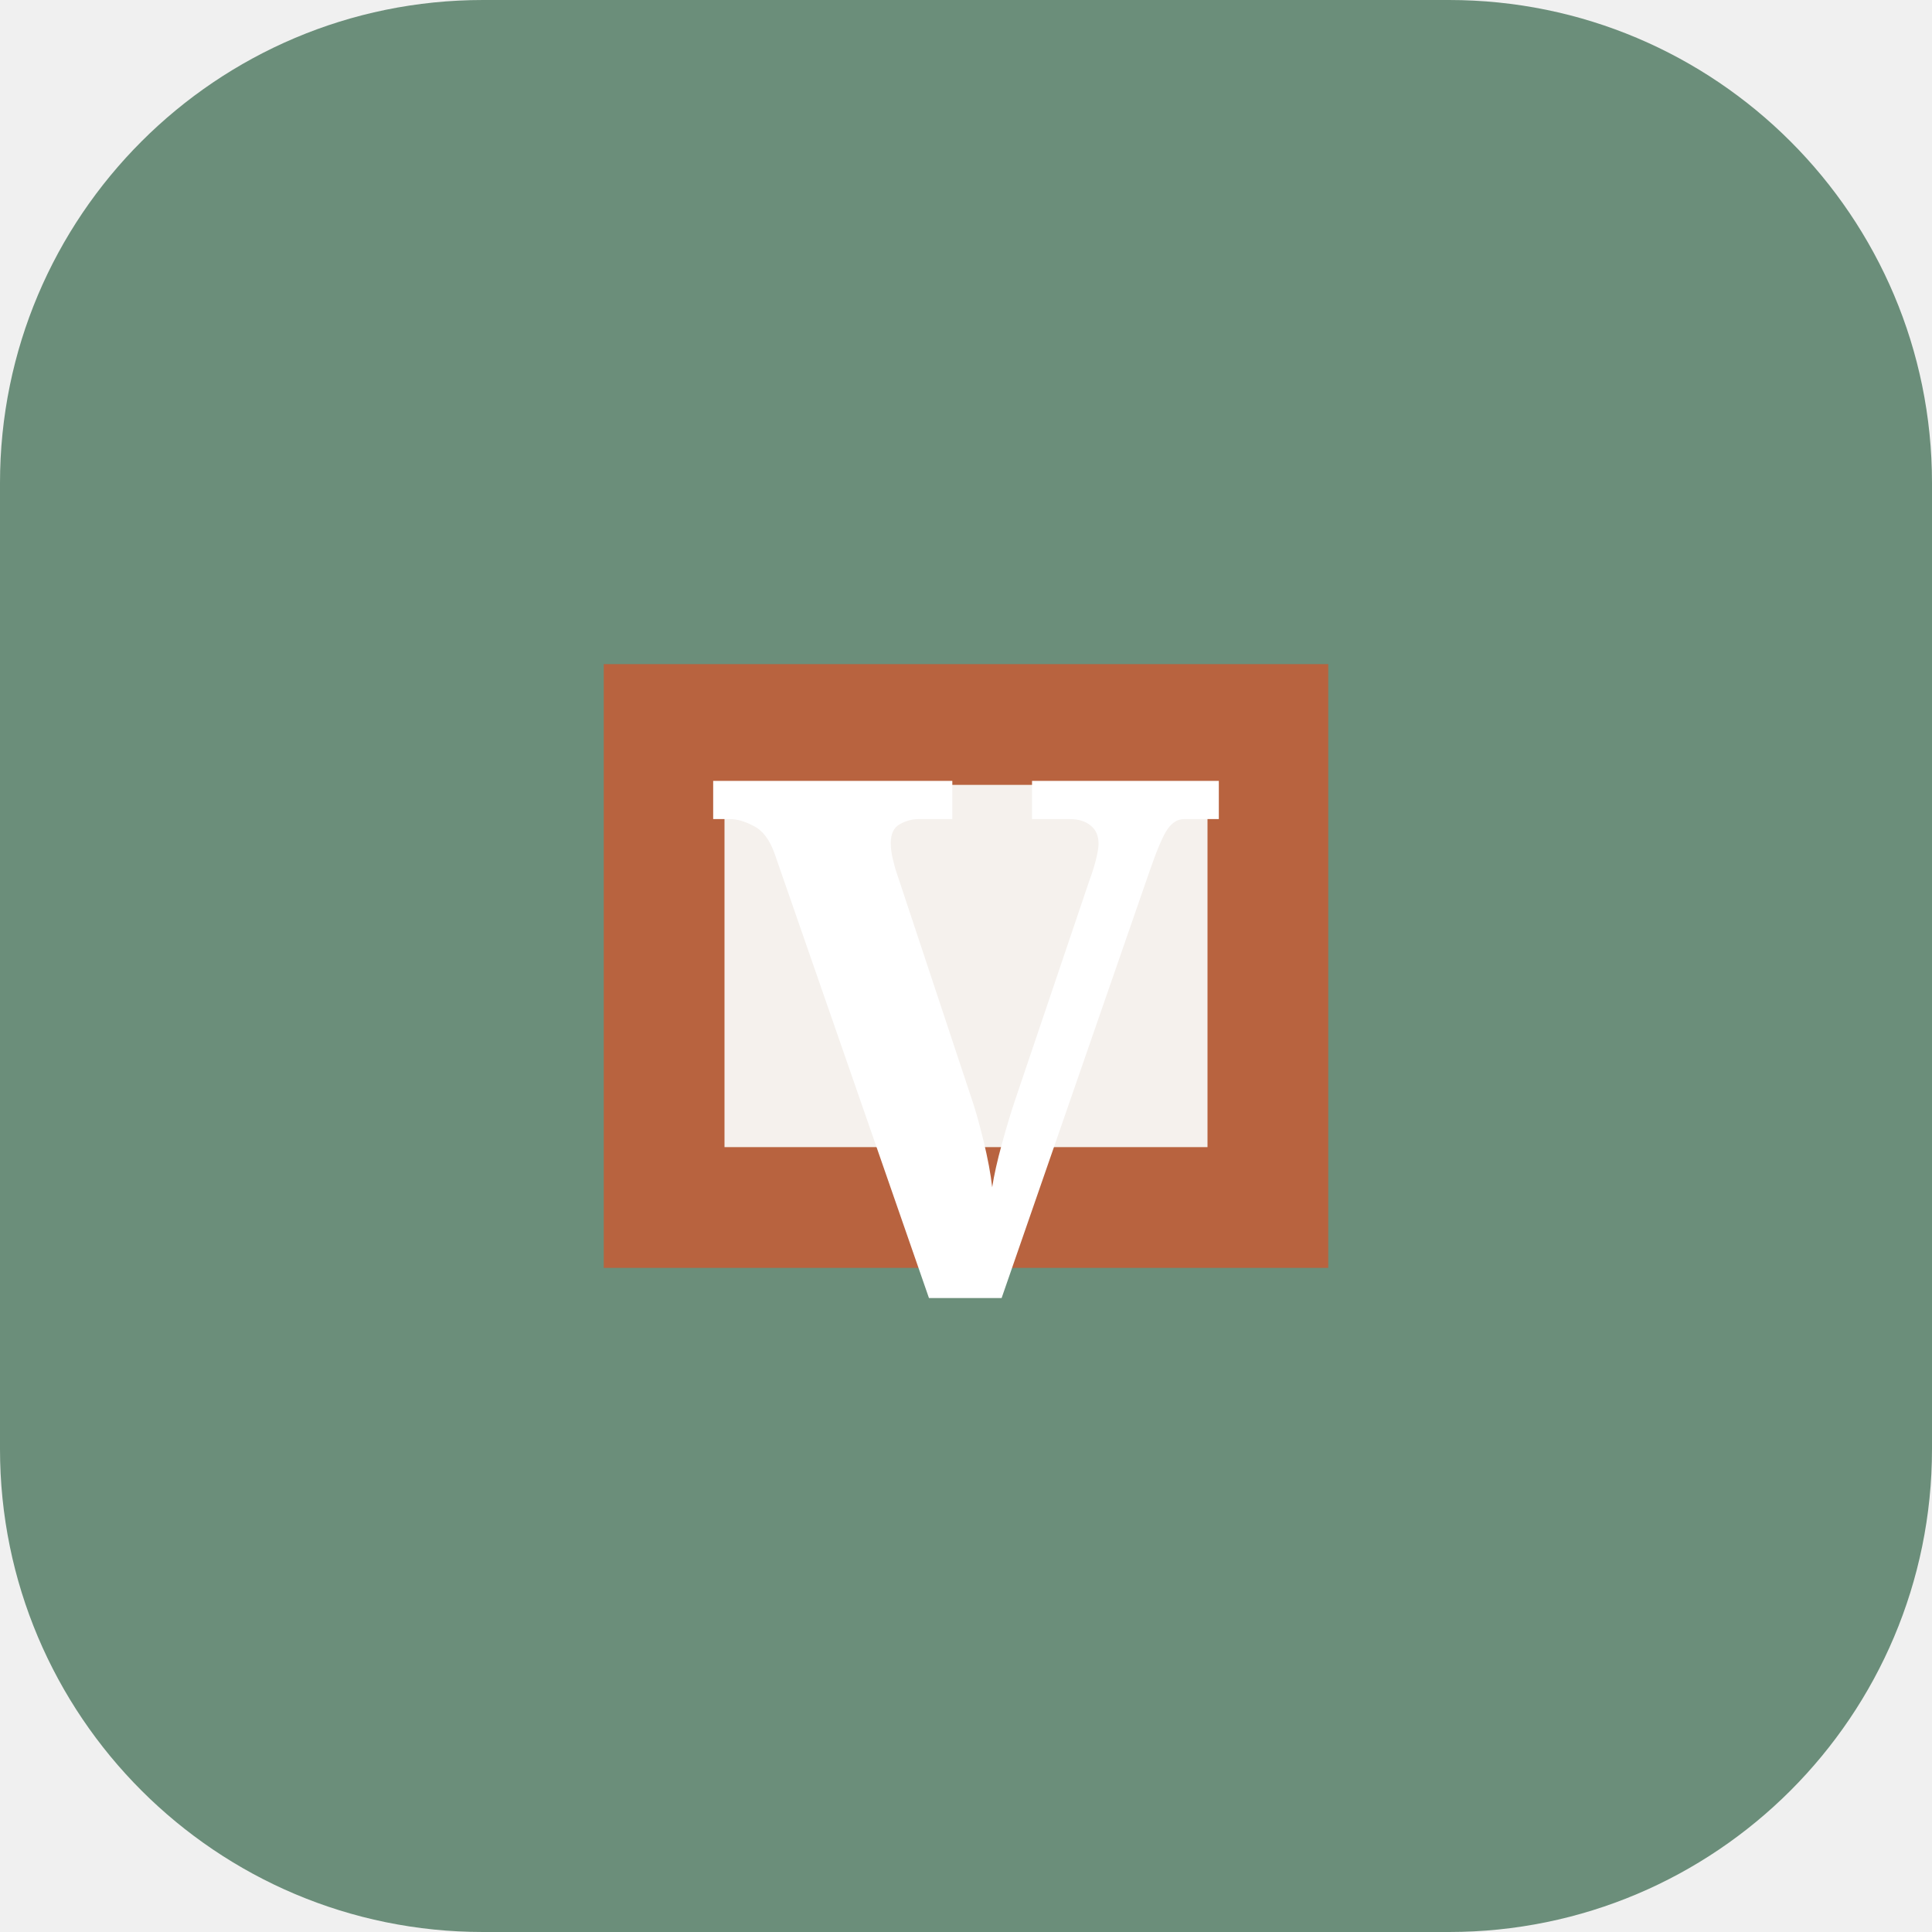
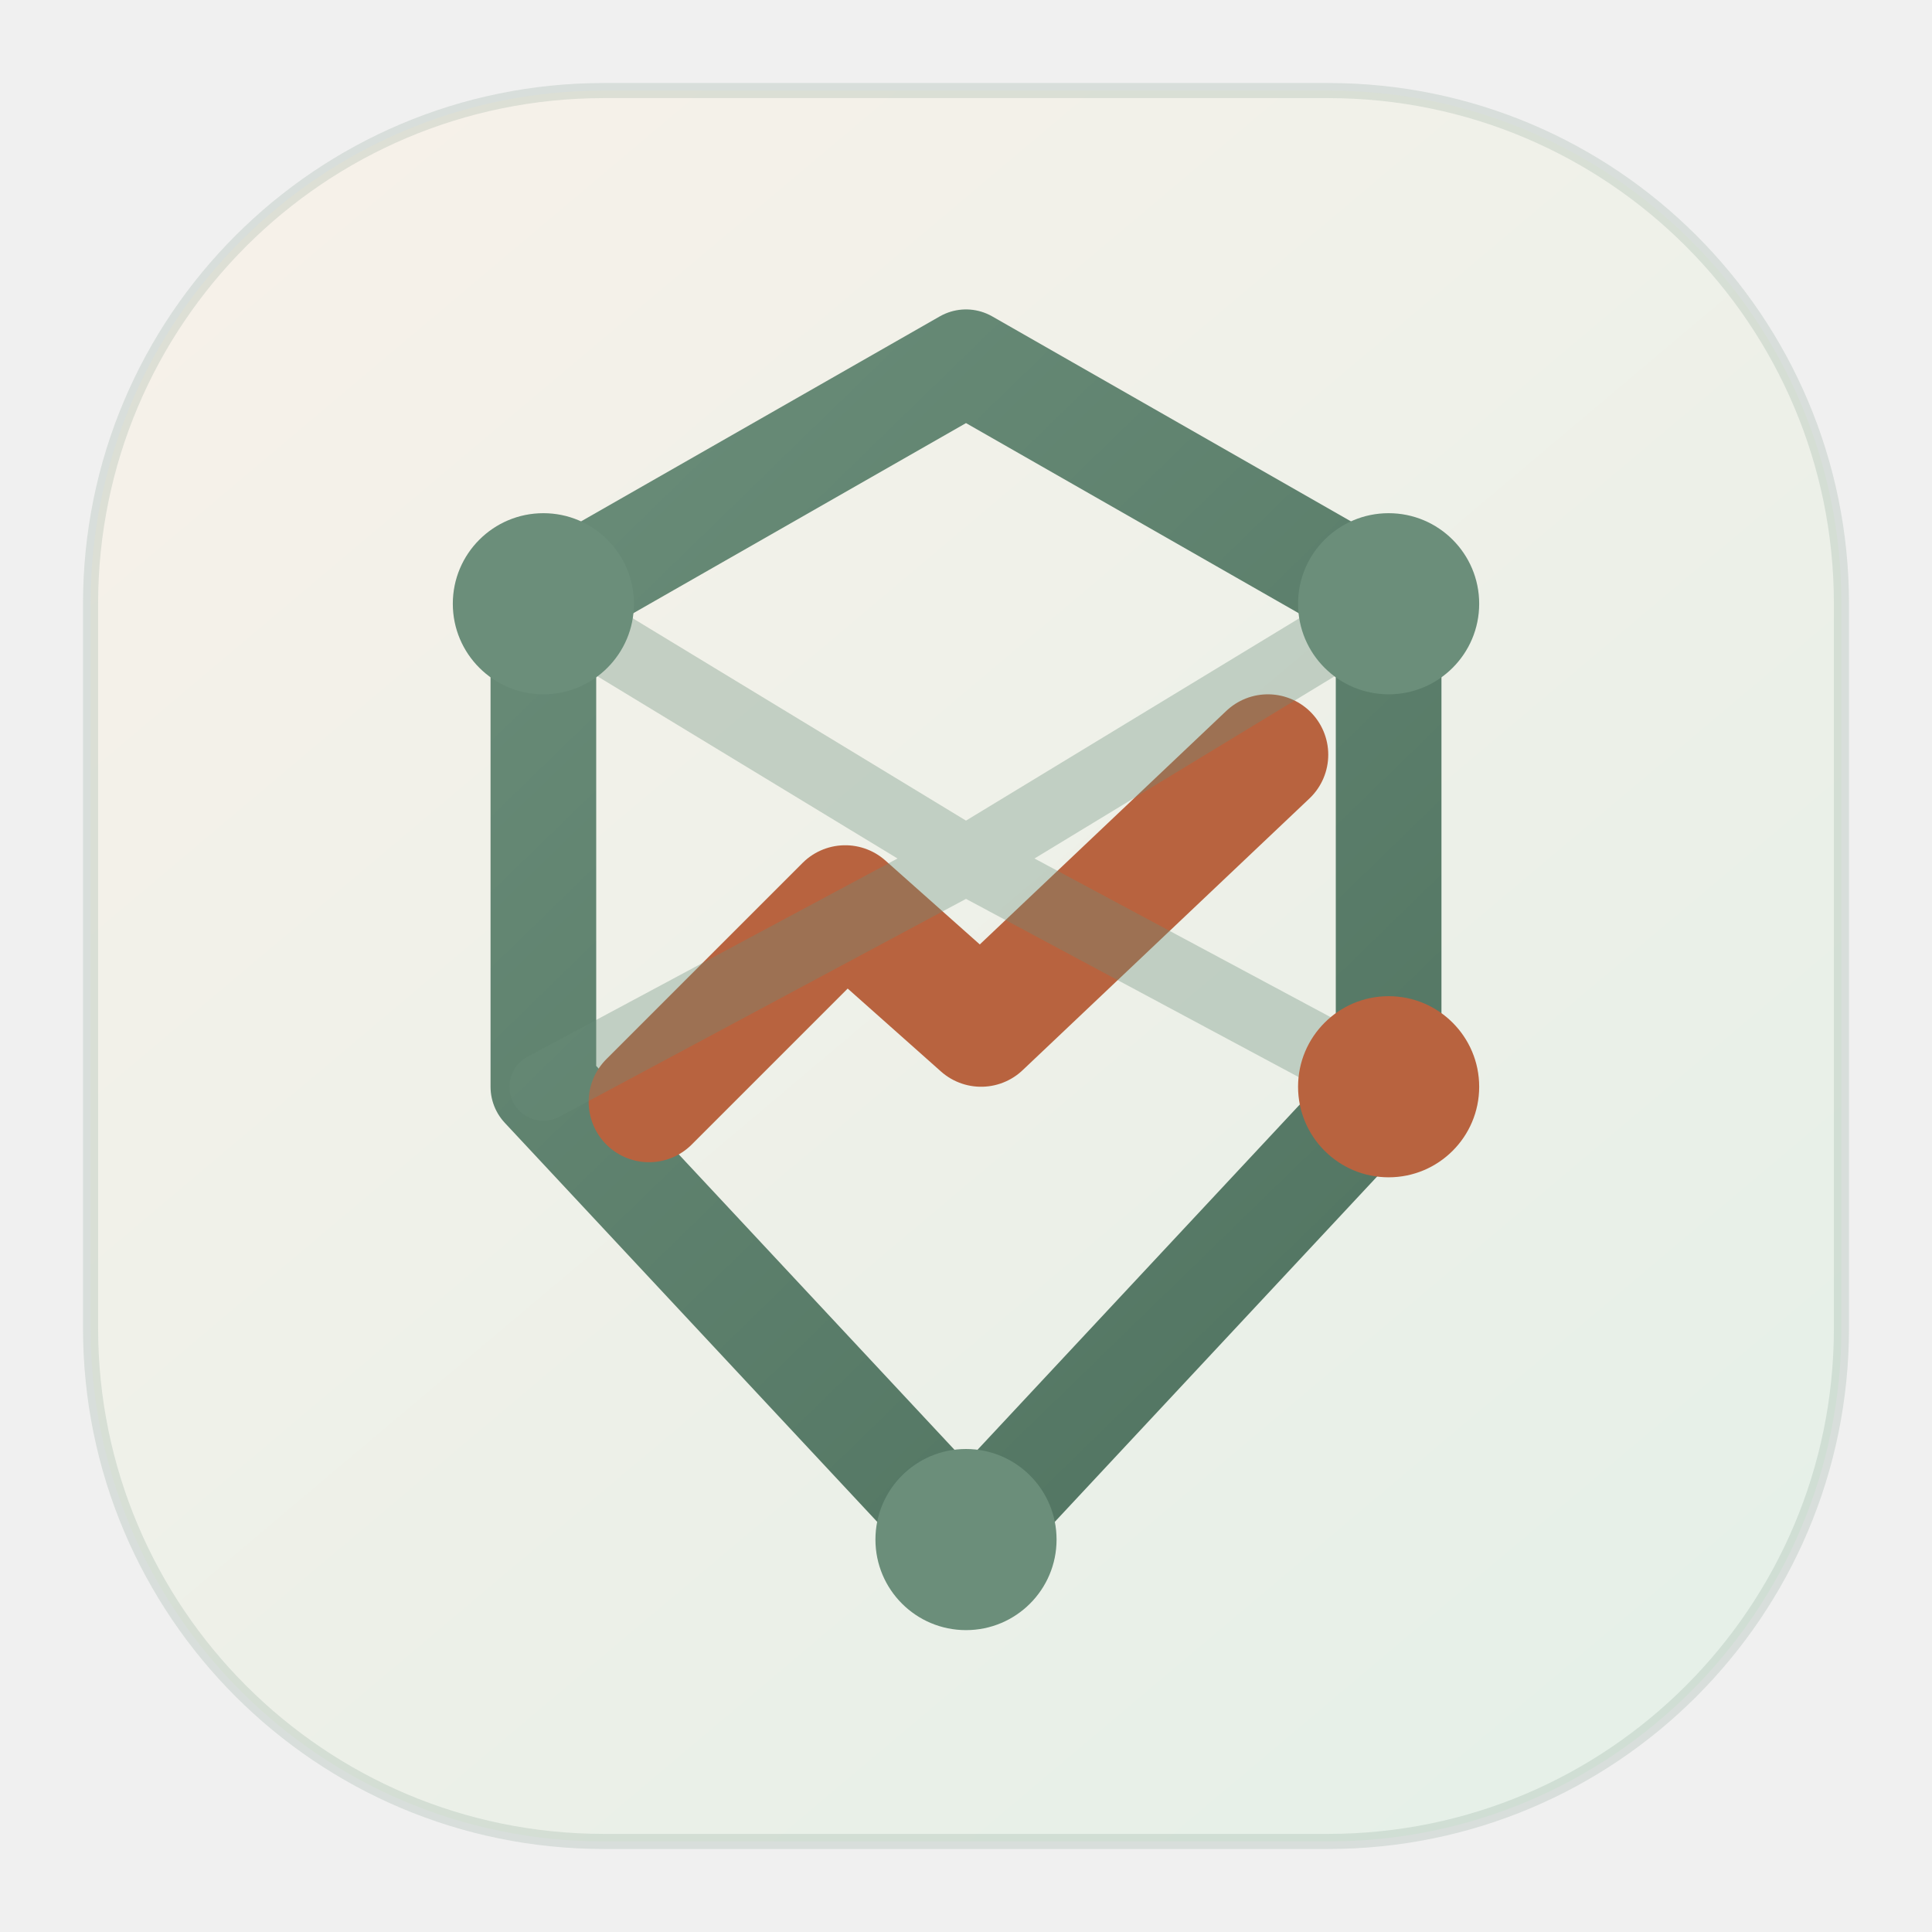
<svg xmlns="http://www.w3.org/2000/svg" viewBox="0 0 128 128" fill="none">
-   <rect width="128" height="128" rx="32" fill="#6b8e7a" />
-   <path d="M40 44h48v40H40z" fill="#b8633f" rx="16" />
-   <path d="M48 52h32v24H48z" fill="#f5f1ed" />
-   <text x="64" y="86" text-anchor="middle" font-family="serif" font-size="48" font-weight="900" fill="#fff">V</text>
+   <defs>
+     <linearGradient id="bg" x1="20" y1="12" x2="106" y2="114" gradientUnits="userSpaceOnUse">
+       <stop stop-color="#F6F1E9" />
+       <stop offset="1" stop-color="#E6F0E8" />
+     </linearGradient>
+     <linearGradient id="frame" x1="28" y1="26" x2="98" y2="98" gradientUnits="userSpaceOnUse">
+       <stop stop-color="#6B8E7A" />
+       <stop offset="1" stop-color="#4F725F" />
+     </linearGradient>
+   </defs>
+   <rect x="6" y="6" width="116" height="116" rx="34" fill="url(#bg)" />
+   <rect x="6" y="6" width="116" height="116" rx="34" stroke="rgba(107,142,122,0.18)" />
+   <path d="M64 24 92 40v32L64 102 36 72V40Z" stroke="url(#frame)" stroke-width="7" stroke-linejoin="round" />
+   <path d="M43 73 56 60l9 8 19-18" stroke="#B8633F" stroke-width="8" stroke-linecap="round" stroke-linejoin="round" />
+   <path d="M36 40 64 57 92 40M36 72 64 57 92 72" stroke="#6B8E7A" stroke-opacity=".34" stroke-width="4.5" stroke-linecap="round" stroke-linejoin="round" />
+   <circle cx="36" cy="40" r="6" fill="#6B8E7A" />
+   <circle cx="92" cy="40" r="6" fill="#6B8E7A" />
+   <circle cx="92" cy="72" r="6" fill="#B8633F" />
+   <circle cx="64" cy="102" r="6" fill="#6B8E7A" />
</svg>
